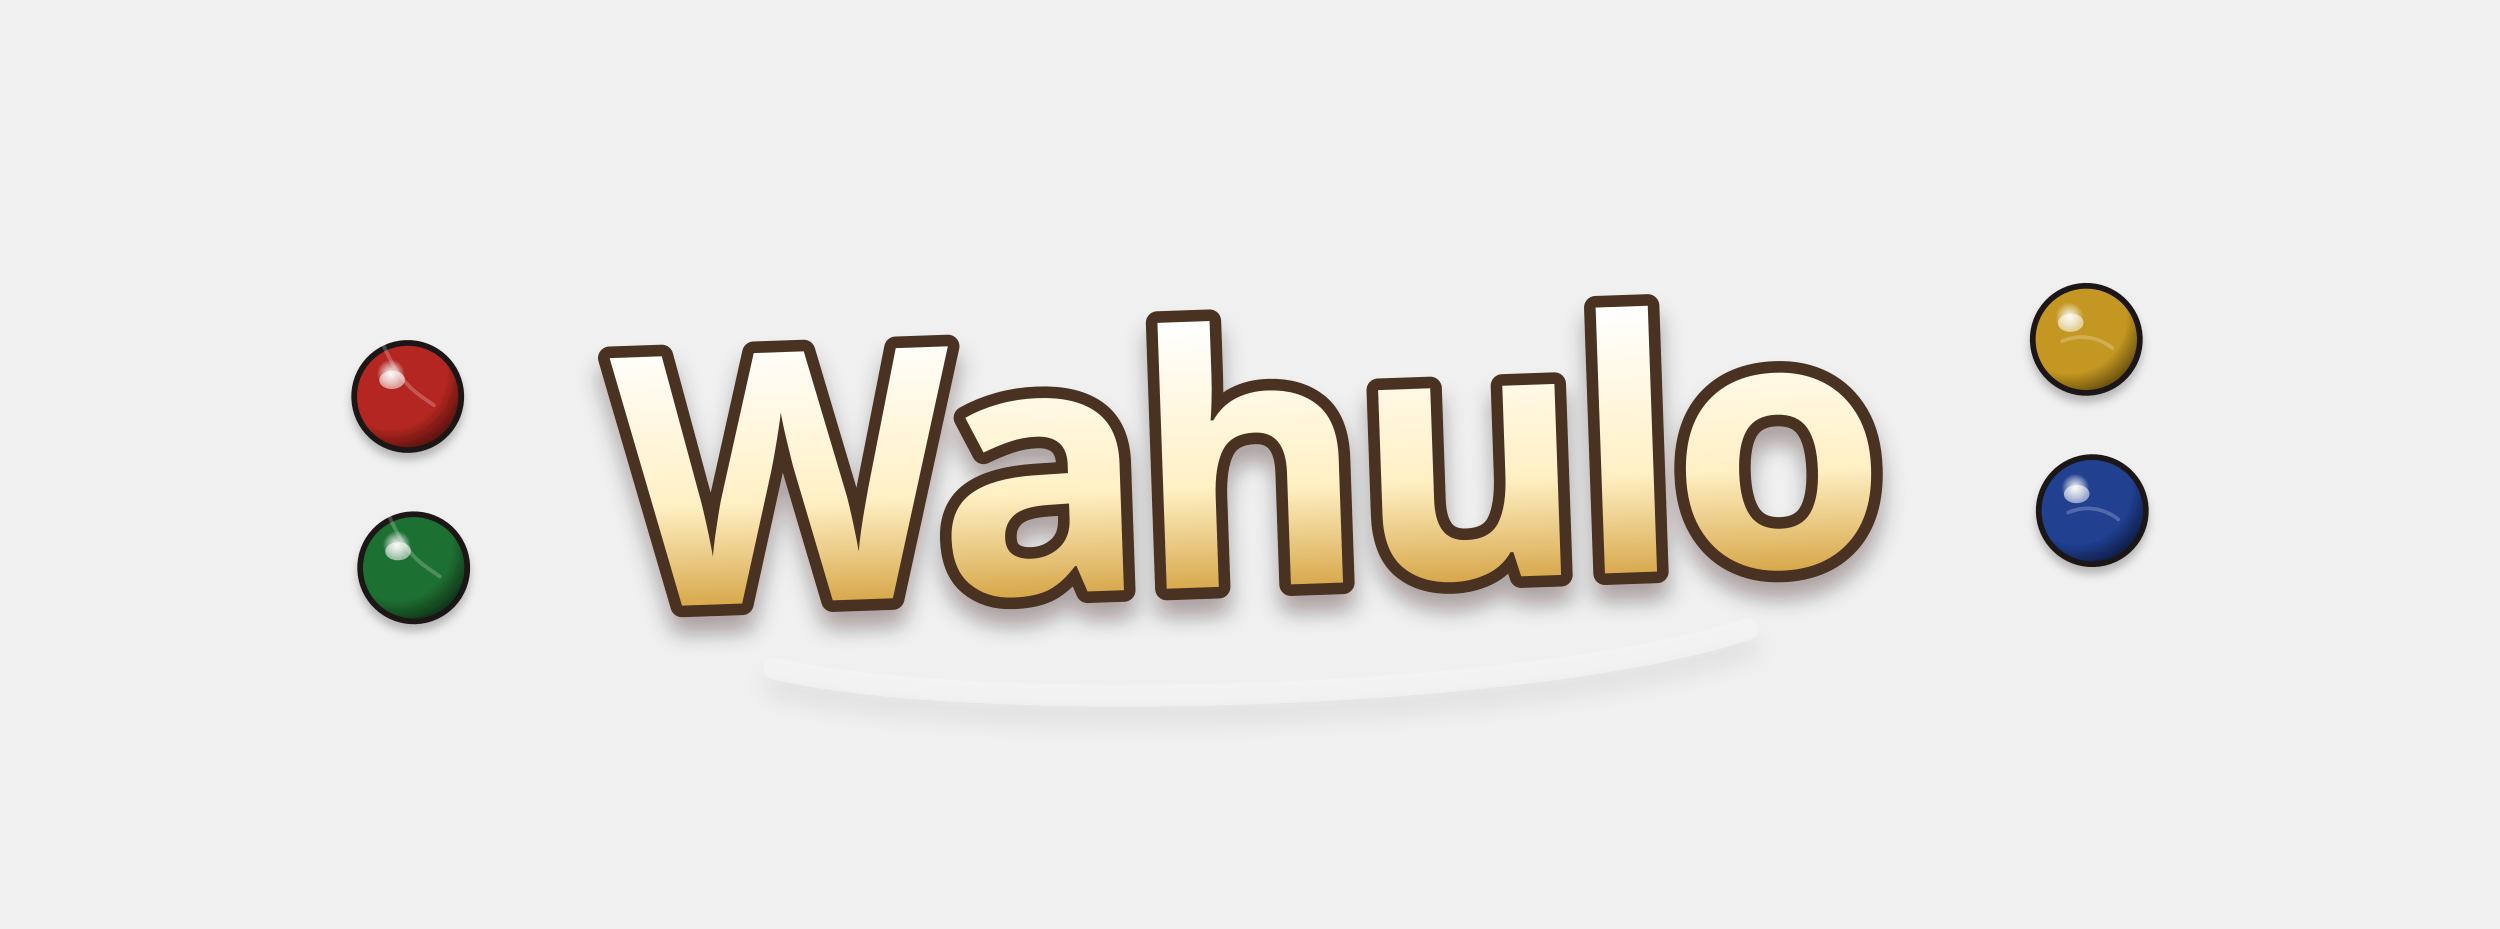
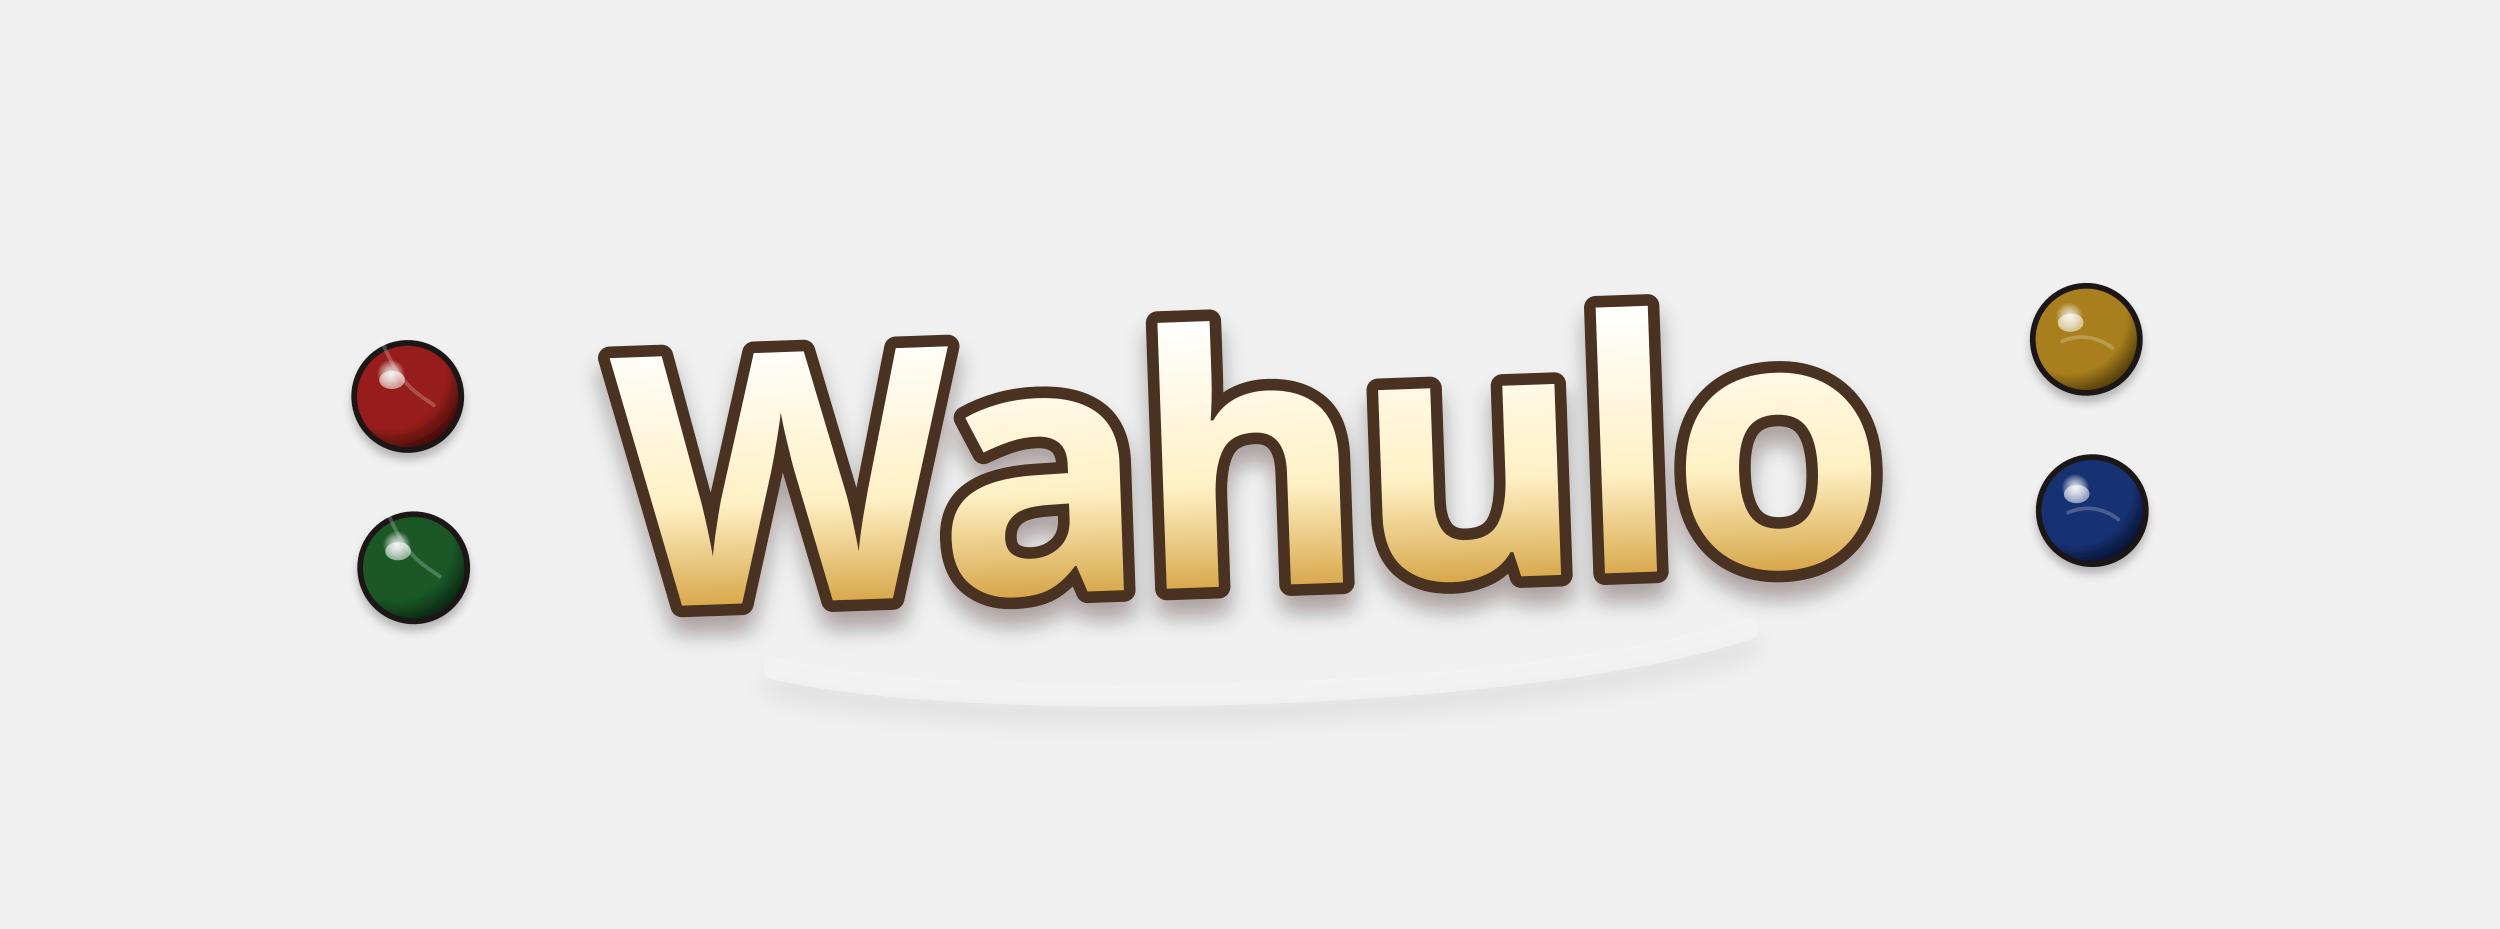
<svg xmlns="http://www.w3.org/2000/svg" width="2100" height="780" viewBox="0 0 1400 520">
  <defs>
    <radialGradient id="marbleRed" cx="35%" cy="28%" r="72%">
-       <stop offset="0%" stop-color="#ffffff" stop-opacity=".75" />
-       <stop offset="18%" stop-color="#b32721" stop-opacity="1" />
-       <stop offset="72%" stop-color="#b32721" stop-opacity="1" />
-       <stop offset="100%" stop-color="#63130f" />
+       <stop offset="0%" stop-color="#f3ede7" stop-opacity=".62" />
+       <stop offset="18%" stop-color="#971f1a" stop-opacity="1" />
+       <stop offset="72%" stop-color="#971f1a" stop-opacity="1" />
+       <stop offset="100%" stop-color="#4b0d0a" />
    </radialGradient>
    <radialGradient id="marbleGreen" cx="35%" cy="28%" r="72%">
-       <stop offset="0%" stop-color="#ffffff" stop-opacity=".70" />
-       <stop offset="18%" stop-color="#1f7032" stop-opacity="1" />
-       <stop offset="72%" stop-color="#1f7032" stop-opacity="1" />
-       <stop offset="100%" stop-color="#103b1b" />
+       <stop offset="0%" stop-color="#eff3ec" stop-opacity=".60" />
+       <stop offset="18%" stop-color="#1a5928" stop-opacity="1" />
+       <stop offset="72%" stop-color="#1a5928" stop-opacity="1" />
+       <stop offset="100%" stop-color="#0c2b14" />
    </radialGradient>
    <radialGradient id="marbleYellow" cx="35%" cy="28%" r="72%">
-       <stop offset="0%" stop-color="#fffdf0" stop-opacity=".82" />
-       <stop offset="18%" stop-color="#c49722" stop-opacity="1" />
-       <stop offset="74%" stop-color="#c49722" stop-opacity="1" />
-       <stop offset="100%" stop-color="#73570f" />
+       <stop offset="0%" stop-color="#f8f1dc" stop-opacity=".66" />
+       <stop offset="18%" stop-color="#a87f1d" stop-opacity="1" />
+       <stop offset="74%" stop-color="#a87f1d" stop-opacity="1" />
+       <stop offset="100%" stop-color="#59420b" />
    </radialGradient>
    <radialGradient id="marbleBlue" cx="35%" cy="28%" r="72%">
-       <stop offset="0%" stop-color="#ffffff" stop-opacity=".70" />
-       <stop offset="18%" stop-color="#203f90" stop-opacity="1" />
-       <stop offset="74%" stop-color="#203f90" stop-opacity="1" />
-       <stop offset="100%" stop-color="#10214f" />
+       <stop offset="0%" stop-color="#eceff7" stop-opacity=".60" />
+       <stop offset="18%" stop-color="#173173" stop-opacity="1" />
+       <stop offset="74%" stop-color="#173173" stop-opacity="1" />
+       <stop offset="100%" stop-color="#0a1536" />
    </radialGradient>
    <linearGradient id="ivoryBody" x1="0" y1="0" x2="0" y2="1">
      <stop offset="0%" stop-color="#ffffff" />
      <stop offset="62%" stop-color="#fff0c4" />
      <stop offset="100%" stop-color="#d7a74a" />
    </linearGradient>
    <filter id="softShadow" x="-20%" y="-20%" width="140%" height="160%">
      <feDropShadow dx="0" dy="10" stdDeviation="6" flood-color="#140f0a" flood-opacity=".32" />
    </filter>
    <filter id="tinyShadow" x="-20%" y="-20%" width="140%" height="160%">
      <feDropShadow dx="0" dy="4" stdDeviation="2.5" flood-color="#140f0a" flood-opacity=".24" />
    </filter>
  </defs>
  <rect width="100%" height="100%" fill="none" />
  <g filter="url(#tinyShadow)">
    <g transform="rotate(-2 230 270)">
      <circle cx="230" cy="222" r="30" fill="url(#marbleRed)" stroke="#1a1712" stroke-width="3.2" />
      <ellipse cx="221.6" cy="212.4" rx="7.2" ry="5.1" fill="#ffffff" opacity=".55" />
      <path d="M 216.5 190.6 C 227.0 218.4, 237.5 221.4, 244.4 227.4" fill="none" stroke="#ffffff" stroke-width="2.1" stroke-linecap="round" opacity=".22" />
      <circle cx="230" cy="318" r="30" fill="url(#marbleGreen)" stroke="#1a1712" stroke-width="3.2" />
      <ellipse cx="221.6" cy="308.4" rx="7.2" ry="5.1" fill="#ffffff" opacity=".55" />
      <path d="M 216.5 286.6 C 227.0 314.4, 237.5 317.4, 244.4 323.4" fill="none" stroke="#ffffff" stroke-width="2.1" stroke-linecap="round" opacity=".22" />
    </g>
    <g transform="rotate(-2 1170 238)">
      <circle cx="1170" cy="190" r="30" fill="url(#marbleYellow)" stroke="#1a1712" stroke-width="3.2" />
      <ellipse cx="1161.6" cy="180.4" rx="7.2" ry="5.1" fill="#ffffff" opacity=".55" />
      <path d="M 1156.5 190.6 C 1167.0 186.4, 1177.5 189.4, 1184.4 195.4" fill="none" stroke="#ffffff" stroke-width="2.1" stroke-linecap="round" opacity=".22" />
      <circle cx="1170" cy="286" r="30" fill="url(#marbleBlue)" stroke="#1a1712" stroke-width="3.2" />
      <ellipse cx="1161.6" cy="276.4" rx="7.2" ry="5.1" fill="#ffffff" opacity=".55" />
      <path d="M 1156.5 286.6 C 1167.0 282.4, 1177.5 285.4, 1184.4 291.4" fill="none" stroke="#ffffff" stroke-width="2.1" stroke-linecap="round" opacity=".22" />
    </g>
  </g>
  <g filter="url(#softShadow)" transform="rotate(-2 700 260)">
    <text x="700" y="328" text-anchor="middle" font-family="'Nunito','Arial Rounded MT Bold','Aptos Rounded','Verdana',sans-serif" font-size="196" font-weight="1000" letter-spacing="-6px" fill="none" stroke="#4a3220" stroke-width="13" stroke-linejoin="round" stroke-linecap="round">Wahulo</text>
    <text x="700" y="328" text-anchor="middle" font-family="'Nunito','Arial Rounded MT Bold','Aptos Rounded','Verdana',sans-serif" font-size="196" font-weight="1000" letter-spacing="-6px" fill="url(#ivoryBody)">Wahulo</text>
    <path d="M430 365 C540 395, 850 398, 975 362" fill="none" stroke="#ffffff" stroke-opacity=".22" stroke-width="12" stroke-linecap="round" />
  </g>
</svg>
